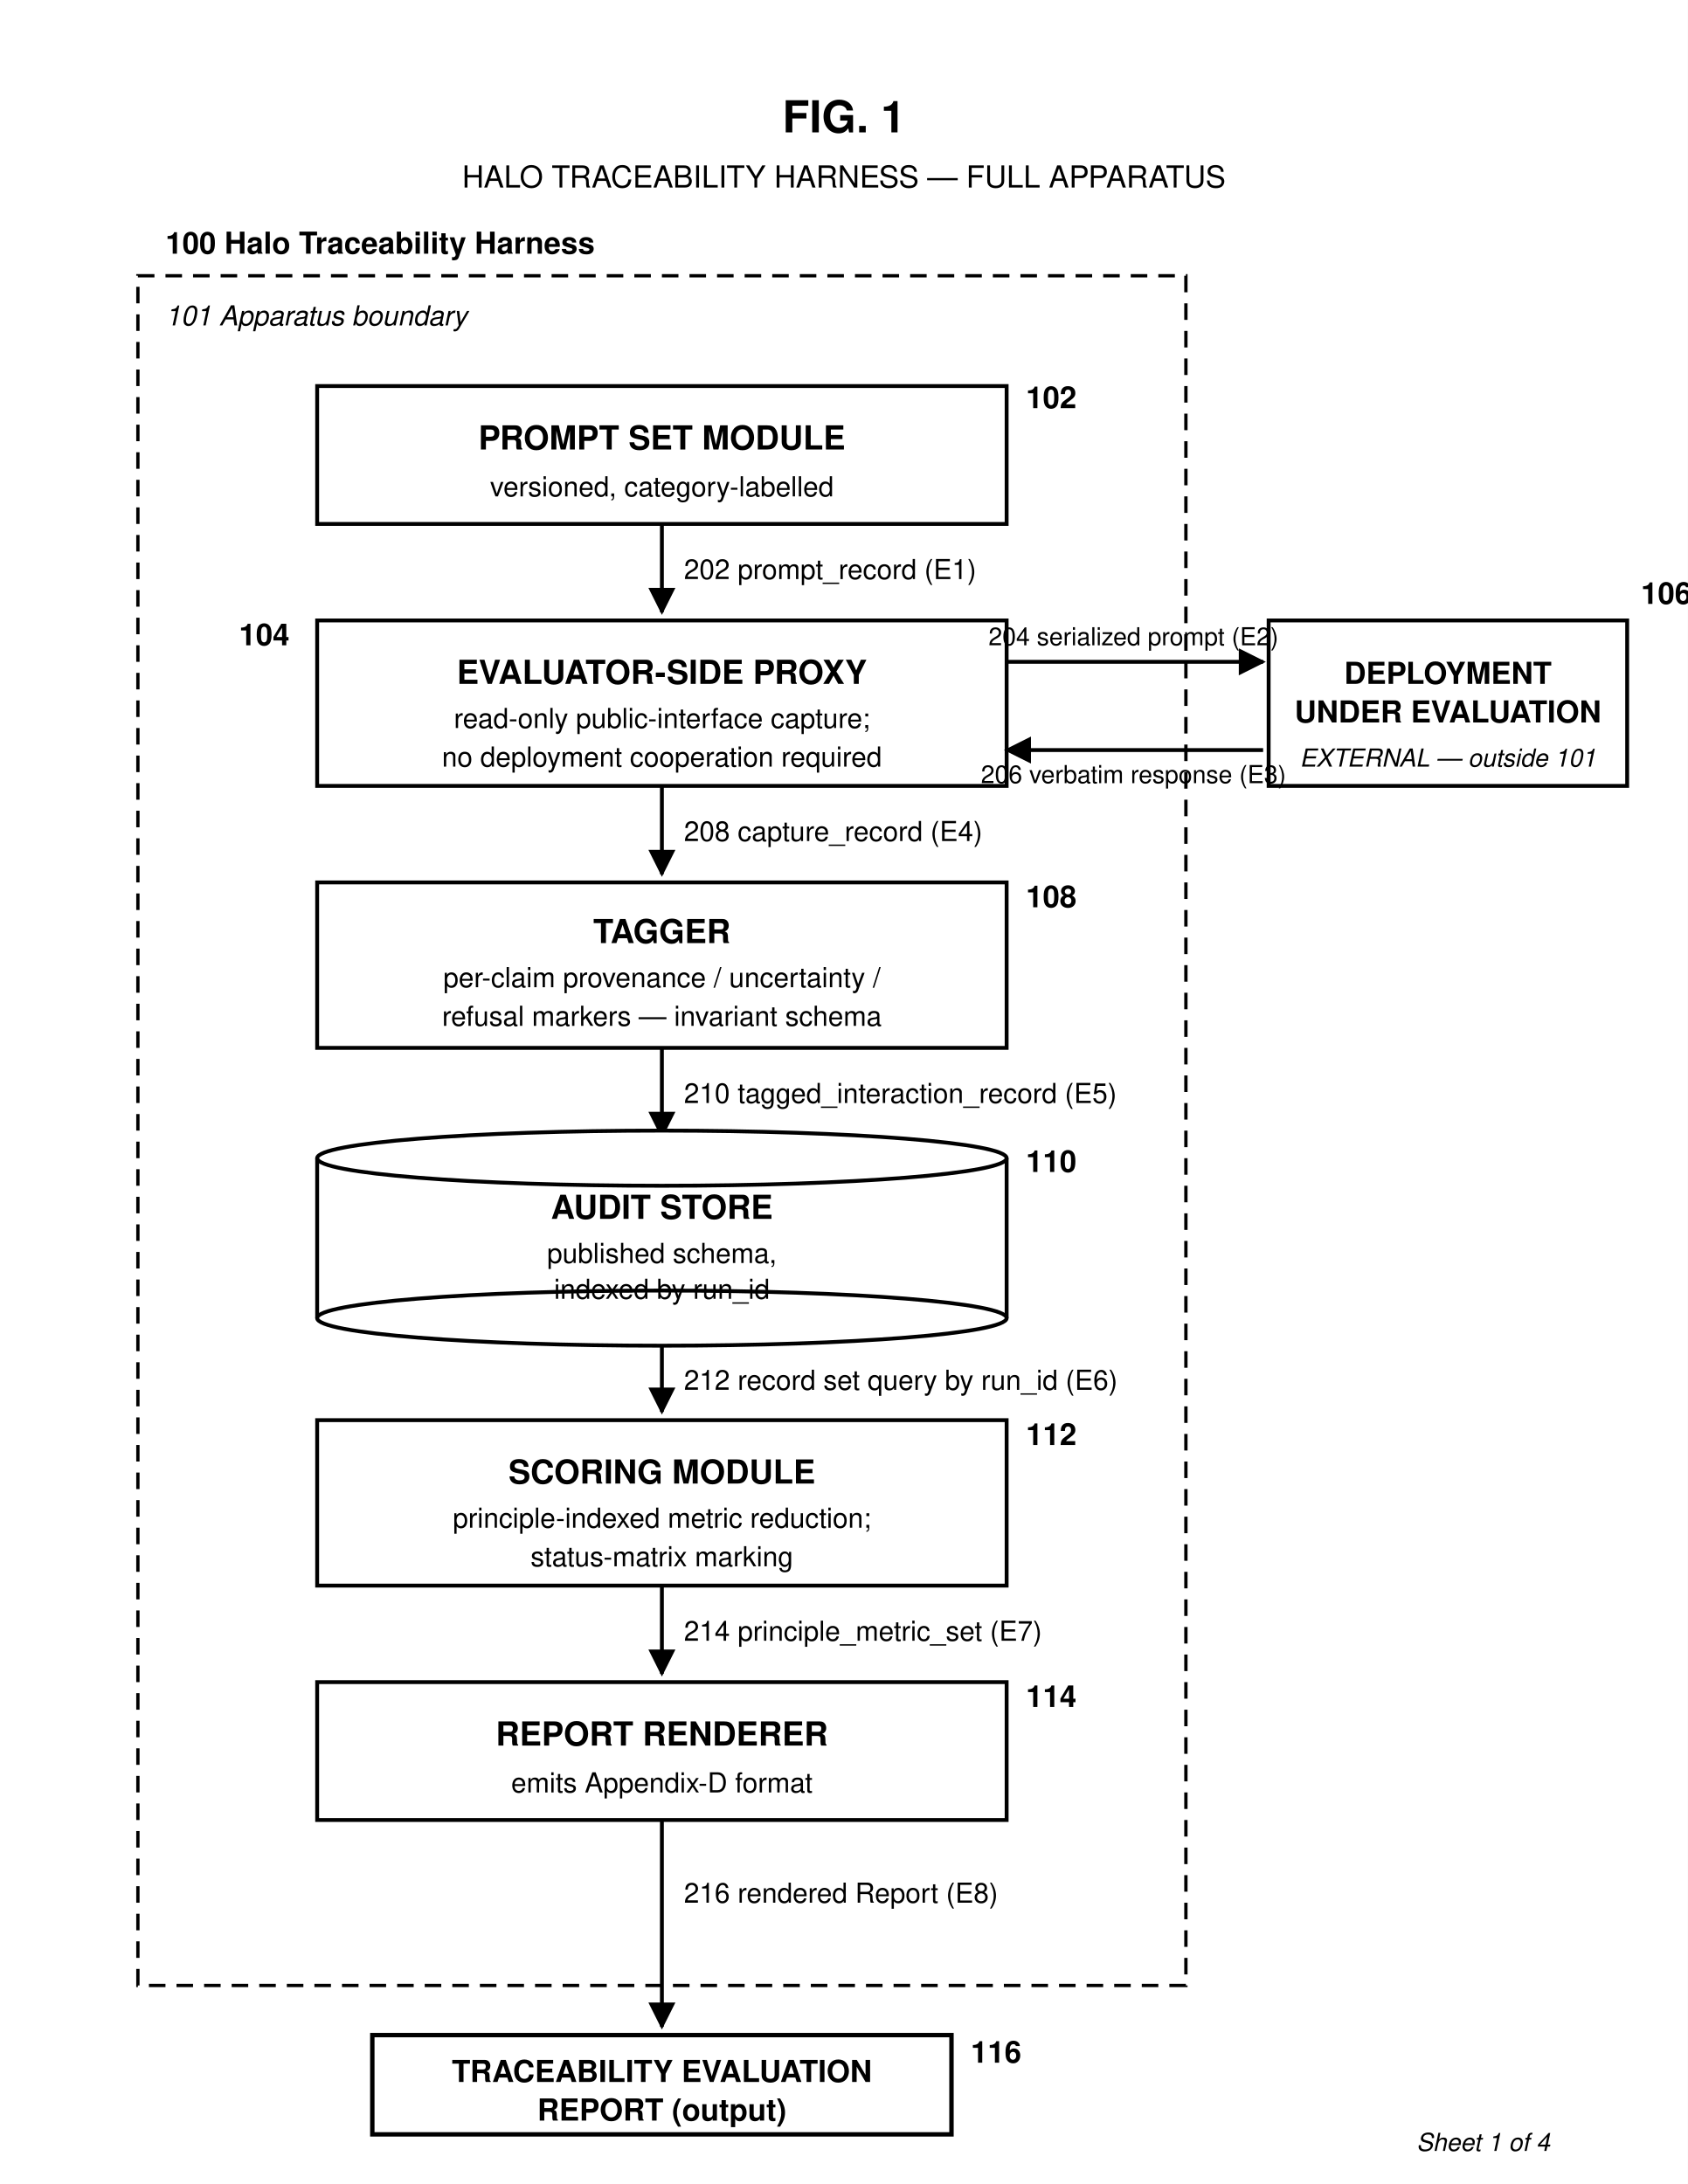
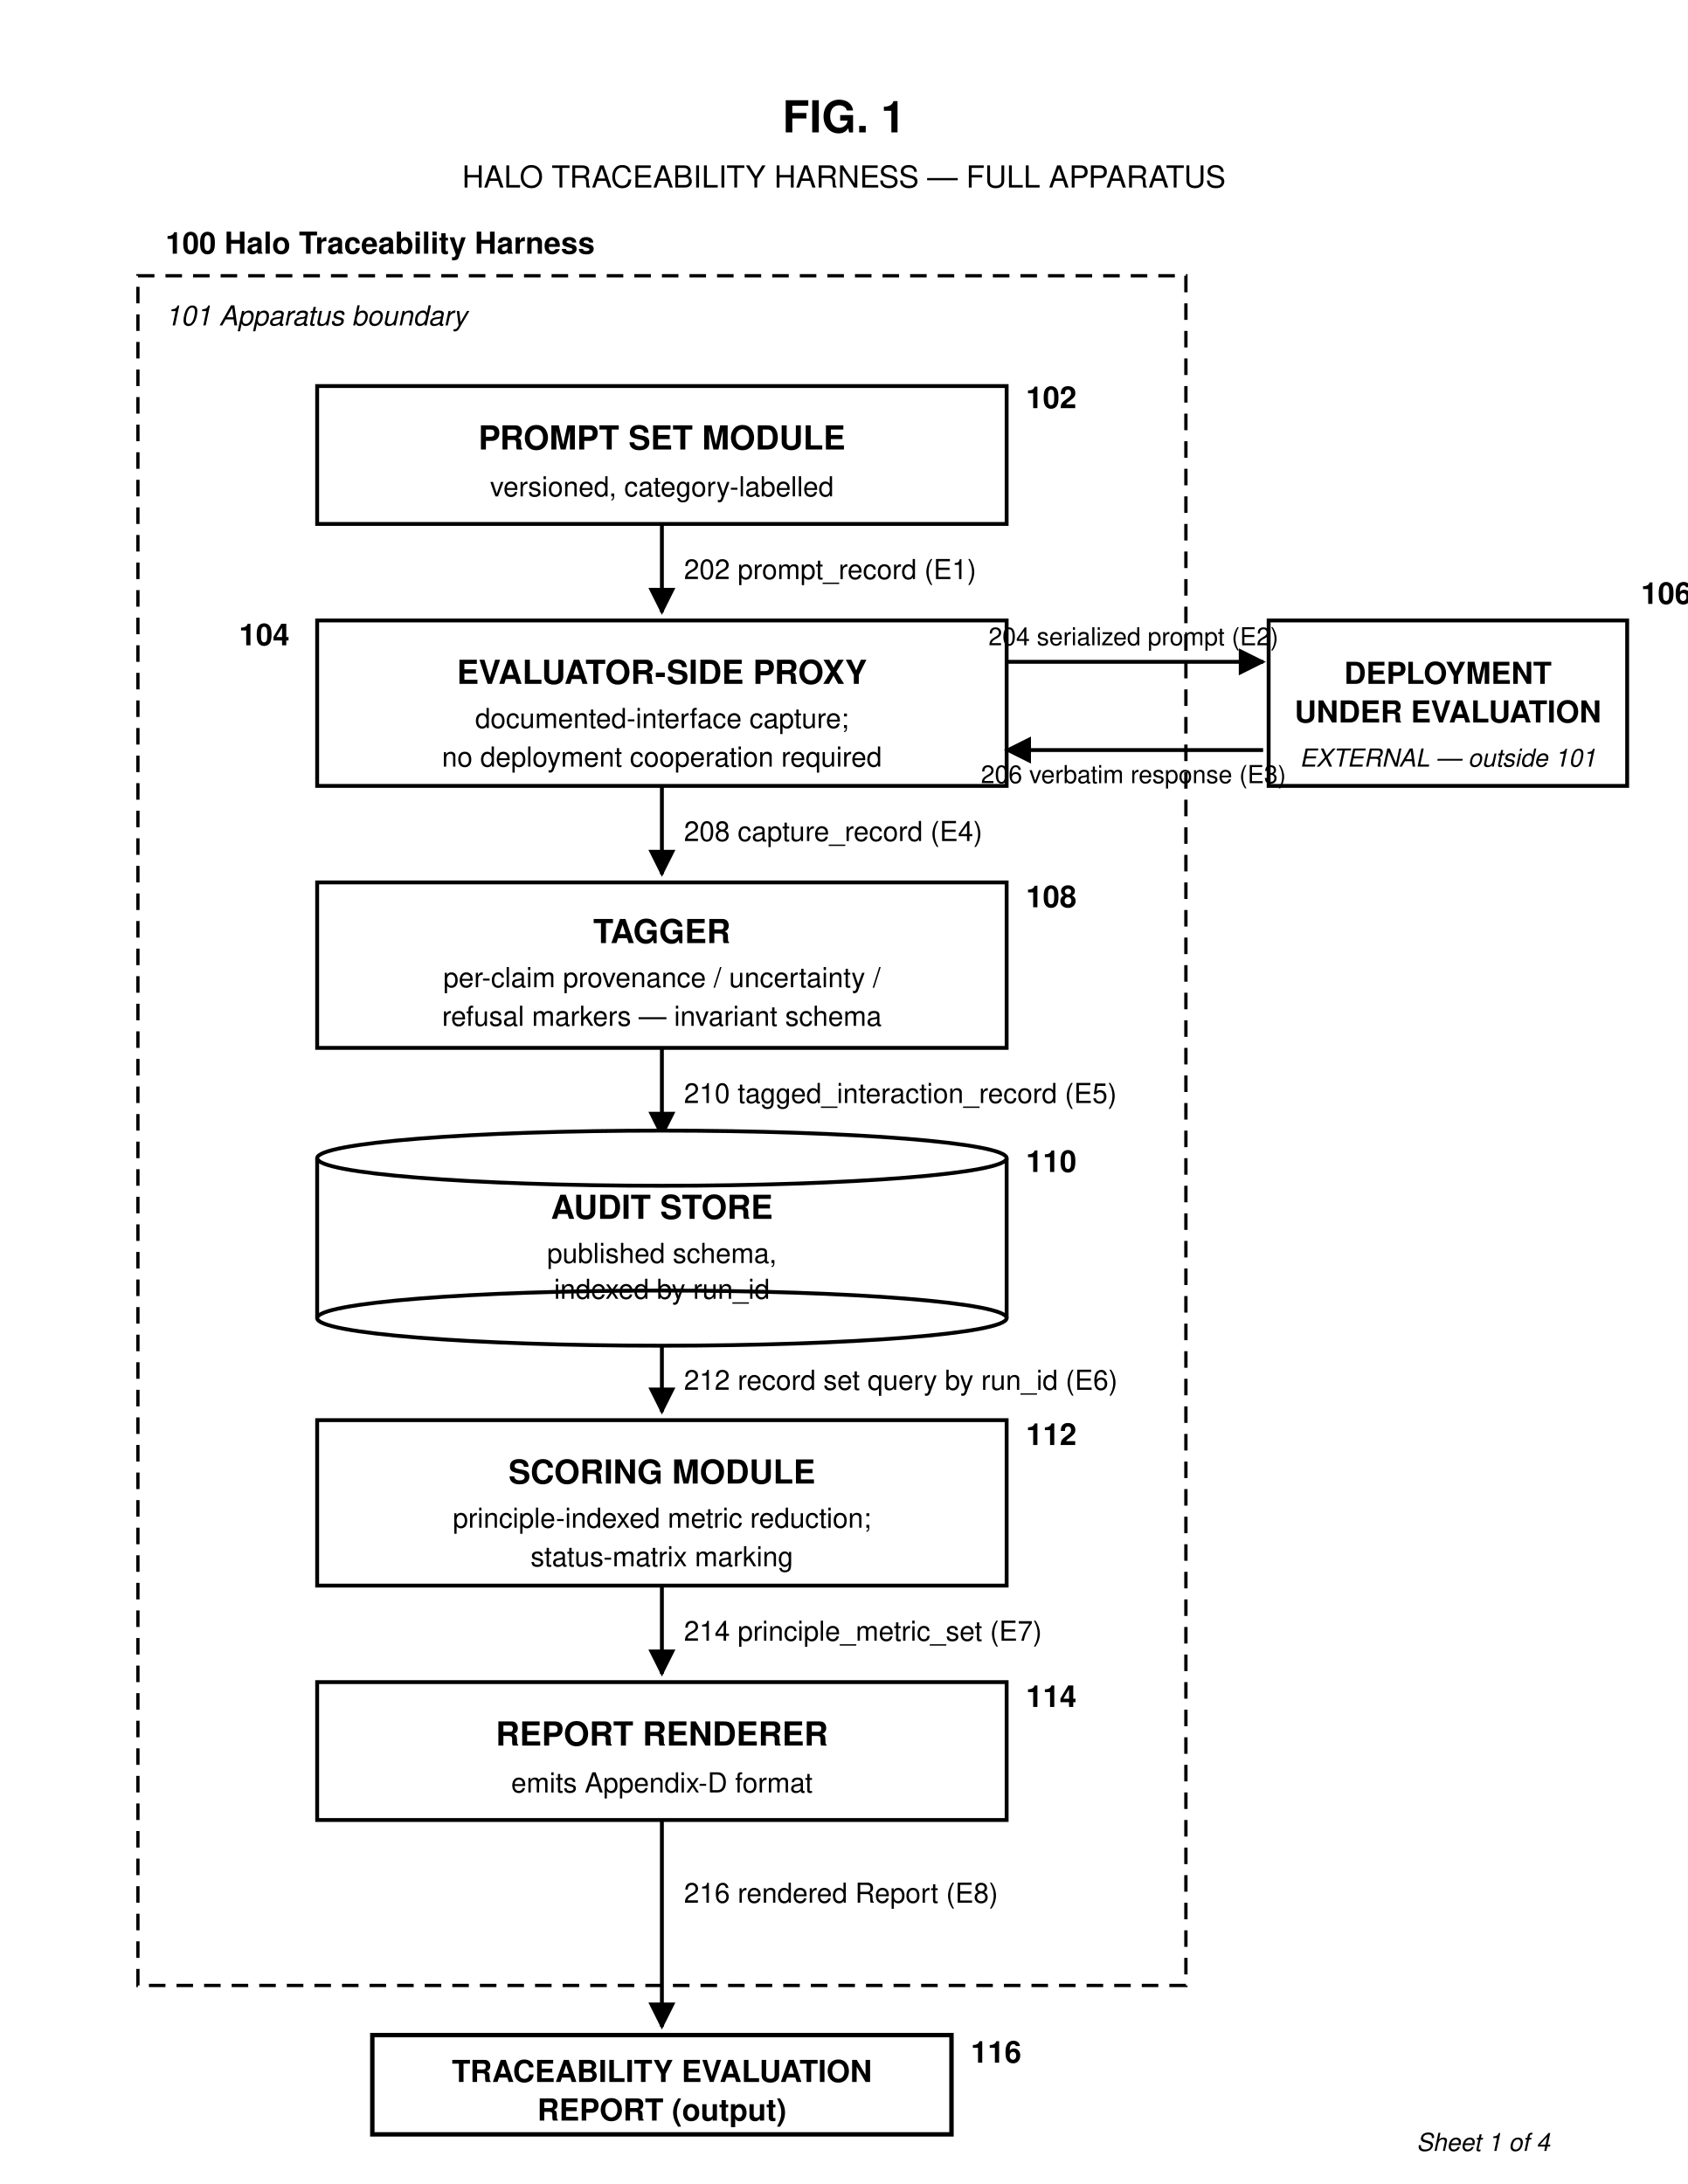
<svg xmlns="http://www.w3.org/2000/svg" viewBox="0 0 612 792" width="612" height="792" font-family="Helvetica, Arial, sans-serif" fill="none" stroke="#000">
  <rect x="0" y="0" width="612" height="792" fill="#ffffff" stroke="none" />
  <text x="306" y="48" font-size="16" font-weight="bold" text-anchor="middle" fill="#000" stroke="none">FIG. 1</text>
  <text x="306" y="68" font-size="11" text-anchor="middle" fill="#000" stroke="none">HALO TRACEABILITY HARNESS — FULL APPARATUS</text>
  <rect x="50" y="100" width="380" height="620" stroke="#000" stroke-width="1.2" stroke-dasharray="6,4" fill="none" />
  <text x="60" y="118" font-size="10" font-style="italic" fill="#000" stroke="none">101  Apparatus boundary</text>
  <text x="60" y="92" font-size="11" font-weight="bold" fill="#000" stroke="none">100  Halo Traceability Harness</text>
  <defs>
    <marker id="arr" viewBox="0 0 10 10" refX="9" refY="5" markerWidth="7" markerHeight="7" orient="auto-start-reverse">
      <path d="M0,0 L10,5 L0,10 z" fill="#000" stroke="none" />
    </marker>
  </defs>
  <rect x="115" y="140" width="250" height="50" stroke="#000" stroke-width="1.4" fill="#fff" />
  <text x="240" y="163" font-size="12" font-weight="bold" text-anchor="middle" fill="#000" stroke="none">PROMPT SET MODULE</text>
  <text x="240" y="180" font-size="10" text-anchor="middle" fill="#000" stroke="none">versioned, category-labelled</text>
  <text x="372" y="148" font-size="11" font-weight="bold" fill="#000" stroke="none">102</text>
  <line x1="240" y1="190" x2="240" y2="222" stroke="#000" stroke-width="1.4" marker-end="url(#arr)" />
  <text x="248" y="210" font-size="10" fill="#000" stroke="none">202  prompt_record  (E1)</text>
  <rect x="115" y="225" width="250" height="60" stroke="#000" stroke-width="1.4" fill="#fff" />
  <text x="240" y="248" font-size="12" font-weight="bold" text-anchor="middle" fill="#000" stroke="none">EVALUATOR-SIDE PROXY</text>
-   <text x="240" y="264" font-size="10" text-anchor="middle" fill="#000" stroke="none">read-only public-interface capture;</text>
+   <text x="240" y="264" font-size="10" text-anchor="middle" fill="#000" stroke="none">documented-interface capture;</text>
  <text x="240" y="278" font-size="10" text-anchor="middle" fill="#000" stroke="none">no deployment cooperation required</text>
  <text x="105" y="234" font-size="11" font-weight="bold" text-anchor="end" fill="#000" stroke="none">104</text>
  <rect x="460" y="225" width="130" height="60" stroke="#000" stroke-width="1.4" fill="#fff" />
  <text x="525" y="248" font-size="11" font-weight="bold" text-anchor="middle" fill="#000" stroke="none">DEPLOYMENT</text>
  <text x="525" y="262" font-size="11" font-weight="bold" text-anchor="middle" fill="#000" stroke="none">UNDER EVALUATION</text>
  <text x="525" y="278" font-size="9" font-style="italic" text-anchor="middle" fill="#000" stroke="none">EXTERNAL — outside 101</text>
  <text x="595" y="219" font-size="11" font-weight="bold" fill="#000" stroke="none">106</text>
  <line x1="365" y1="240" x2="458" y2="240" stroke="#000" stroke-width="1.4" marker-end="url(#arr)" />
  <text x="411" y="234" font-size="9" text-anchor="middle" fill="#000" stroke="none">204  serialized prompt (E2)</text>
  <line x1="458" y1="272" x2="365" y2="272" stroke="#000" stroke-width="1.4" marker-end="url(#arr)" />
  <text x="411" y="284" font-size="9" text-anchor="middle" fill="#000" stroke="none">206  verbatim response (E3)</text>
  <line x1="240" y1="285" x2="240" y2="317" stroke="#000" stroke-width="1.4" marker-end="url(#arr)" />
  <text x="248" y="305" font-size="10" fill="#000" stroke="none">208  capture_record  (E4)</text>
  <rect x="115" y="320" width="250" height="60" stroke="#000" stroke-width="1.4" fill="#fff" />
  <text x="240" y="342" font-size="12" font-weight="bold" text-anchor="middle" fill="#000" stroke="none">TAGGER</text>
  <text x="240" y="358" font-size="10" text-anchor="middle" fill="#000" stroke="none">per-claim provenance / uncertainty /</text>
  <text x="240" y="372" font-size="10" text-anchor="middle" fill="#000" stroke="none">refusal markers — invariant schema</text>
  <text x="372" y="329" font-size="11" font-weight="bold" fill="#000" stroke="none">108</text>
  <line x1="240" y1="380" x2="240" y2="412" stroke="#000" stroke-width="1.4" marker-end="url(#arr)" />
  <text x="248" y="400" font-size="10" fill="#000" stroke="none">210  tagged_interaction_record  (E5)</text>
  <ellipse cx="240" cy="420" rx="125" ry="10" stroke="#000" stroke-width="1.4" fill="#fff" />
  <line x1="115" y1="420" x2="115" y2="478" stroke="#000" stroke-width="1.4" />
  <line x1="365" y1="420" x2="365" y2="478" stroke="#000" stroke-width="1.4" />
  <ellipse cx="240" cy="478" rx="125" ry="10" stroke="#000" stroke-width="1.4" fill="#fff" />
  <text x="240" y="442" font-size="12" font-weight="bold" text-anchor="middle" fill="#000" stroke="none">AUDIT STORE</text>
  <text x="240" y="458" font-size="10" text-anchor="middle" fill="#000" stroke="none">published schema,</text>
  <text x="240" y="471" font-size="10" text-anchor="middle" fill="#000" stroke="none">indexed by run_id</text>
  <text x="372" y="425" font-size="11" font-weight="bold" fill="#000" stroke="none">110</text>
  <line x1="240" y1="488" x2="240" y2="512" stroke="#000" stroke-width="1.4" marker-end="url(#arr)" />
  <text x="248" y="504" font-size="10" fill="#000" stroke="none">212  record set query by run_id  (E6)</text>
  <rect x="115" y="515" width="250" height="60" stroke="#000" stroke-width="1.4" fill="#fff" />
  <text x="240" y="538" font-size="12" font-weight="bold" text-anchor="middle" fill="#000" stroke="none">SCORING MODULE</text>
  <text x="240" y="554" font-size="10" text-anchor="middle" fill="#000" stroke="none">principle-indexed metric reduction;</text>
  <text x="240" y="568" font-size="10" text-anchor="middle" fill="#000" stroke="none">status-matrix marking</text>
  <text x="372" y="524" font-size="11" font-weight="bold" fill="#000" stroke="none">112</text>
  <line x1="240" y1="575" x2="240" y2="607" stroke="#000" stroke-width="1.4" marker-end="url(#arr)" />
  <text x="248" y="595" font-size="10" fill="#000" stroke="none">214  principle_metric_set  (E7)</text>
  <rect x="115" y="610" width="250" height="50" stroke="#000" stroke-width="1.4" fill="#fff" />
  <text x="240" y="633" font-size="12" font-weight="bold" text-anchor="middle" fill="#000" stroke="none">REPORT RENDERER</text>
  <text x="240" y="650" font-size="10" text-anchor="middle" fill="#000" stroke="none">emits Appendix-D format</text>
  <text x="372" y="619" font-size="11" font-weight="bold" fill="#000" stroke="none">114</text>
  <line x1="240" y1="660" x2="240" y2="735" stroke="#000" stroke-width="1.4" marker-end="url(#arr)" />
  <text x="248" y="690" font-size="10" fill="#000" stroke="none">216  rendered Report  (E8)</text>
  <rect x="135" y="738" width="210" height="36" stroke="#000" stroke-width="1.6" fill="#fff" />
  <text x="240" y="755" font-size="11" font-weight="bold" text-anchor="middle" fill="#000" stroke="none">TRACEABILITY EVALUATION</text>
  <text x="240" y="769" font-size="11" font-weight="bold" text-anchor="middle" fill="#000" stroke="none">REPORT  (output)</text>
  <text x="352" y="748" font-size="11" font-weight="bold" fill="#000" stroke="none">116</text>
  <text x="562" y="780" font-size="9" font-style="italic" text-anchor="end" fill="#000" stroke="none">Sheet 1 of 4</text>
</svg>
